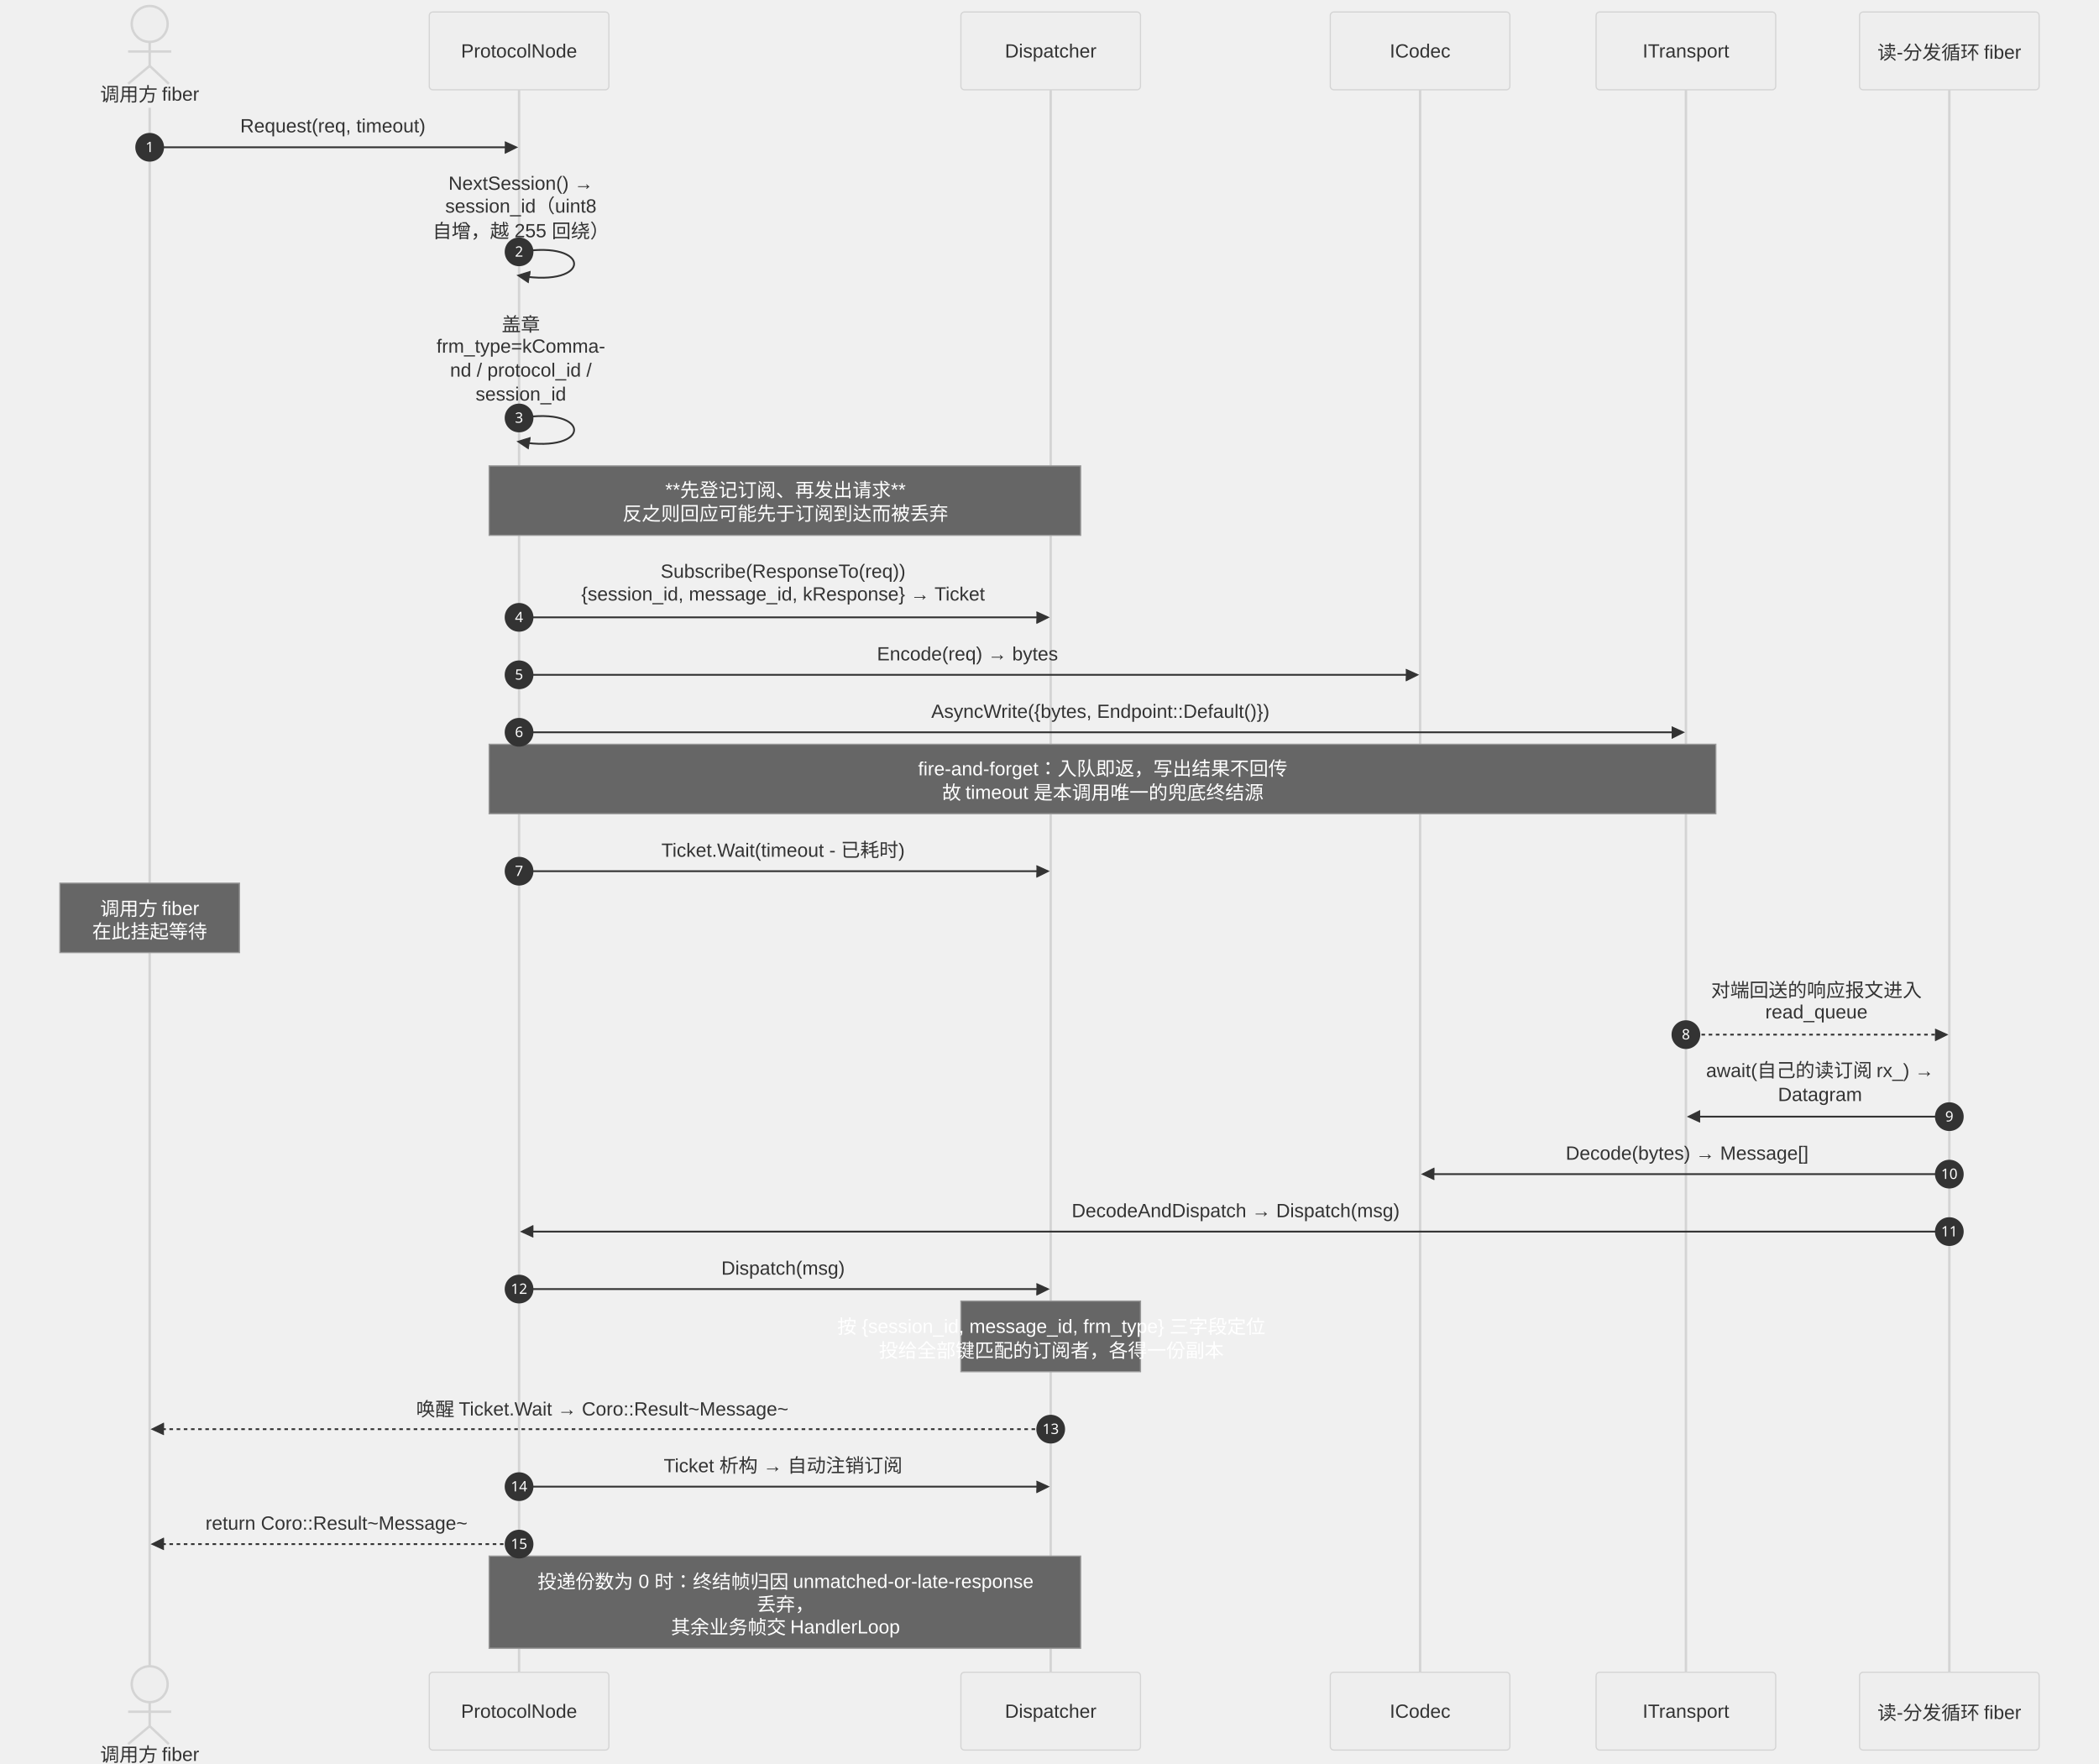
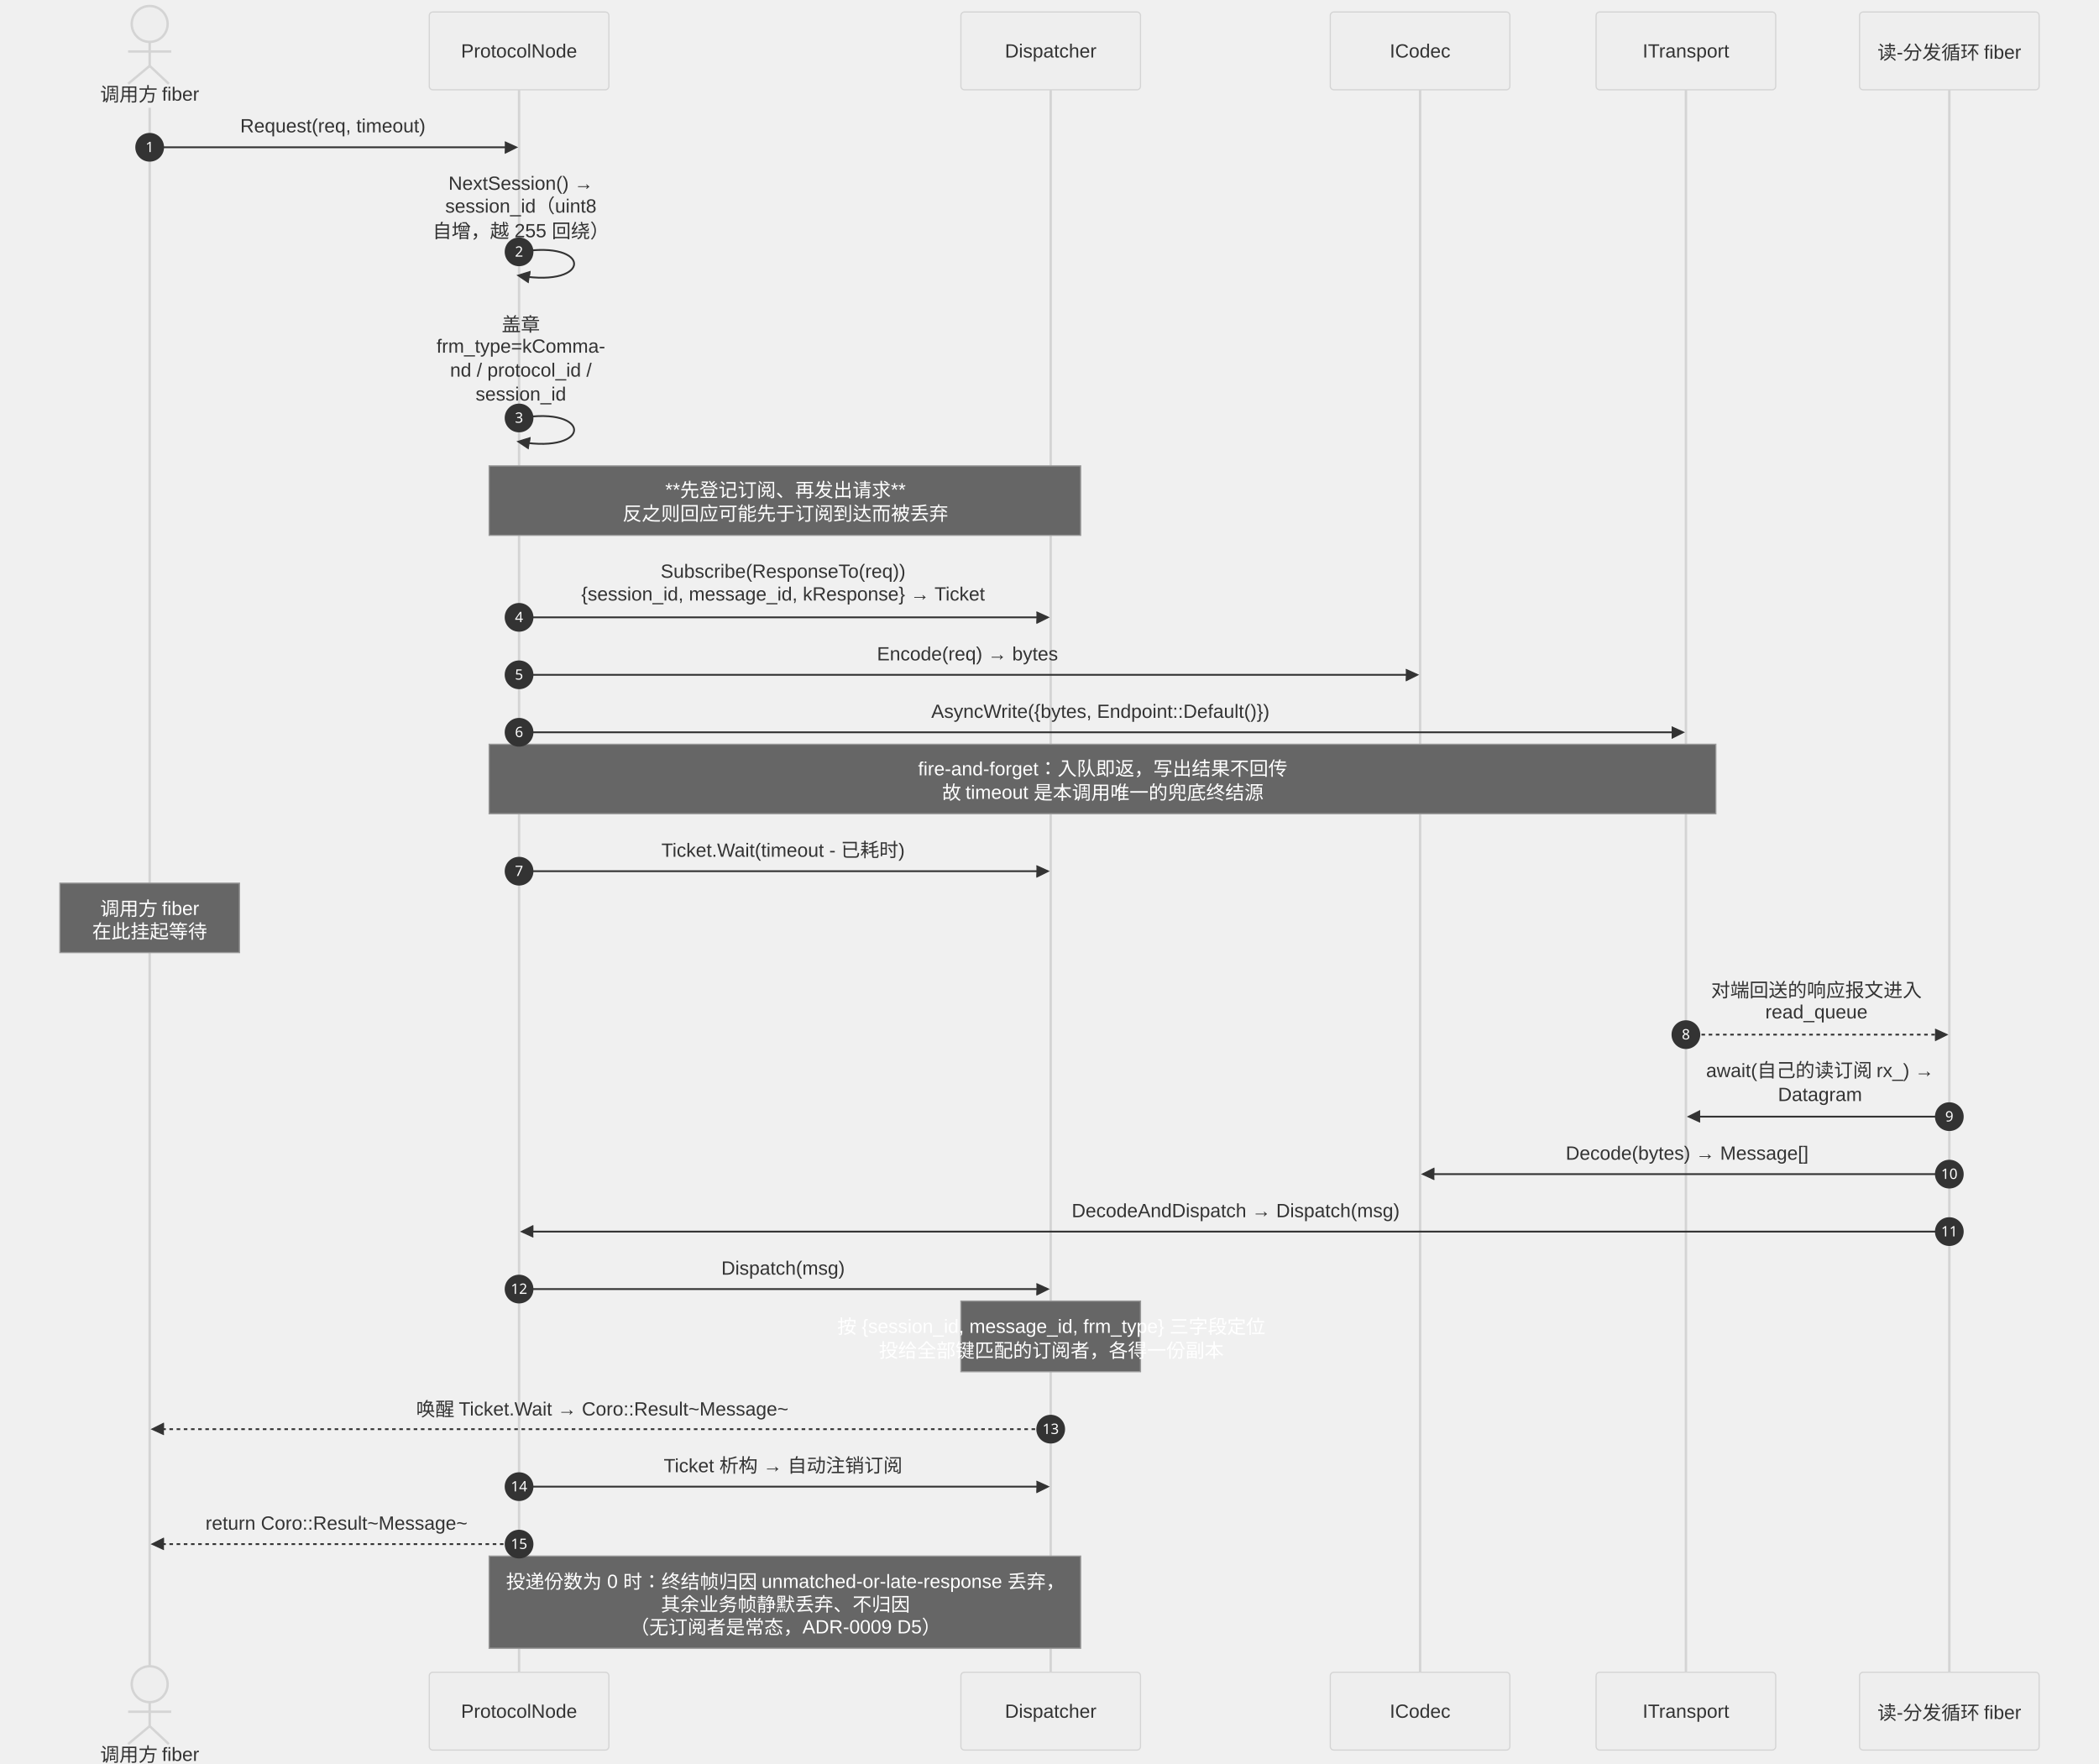
<svg xmlns="http://www.w3.org/2000/svg" id="my-svg" width="100%" style="max-width: 1753px; background-color: white;" viewBox="-50 -10 1753 1472.583" role="graphics-document document" aria-roledescription="sequence">
  <g>
    <rect x="1503" y="1386.583" fill="#eaeaea" stroke="#666" width="150" height="65" name="R" rx="3" ry="3" class="actor actor-bottom" />
    <text x="1578" y="1419.083" dominant-baseline="central" alignment-baseline="central" class="actor actor-box" style="text-anchor: middle; font-size: 16px; font-weight: 400;">
      <tspan x="1578" dy="0">读-分发循环 fiber</tspan>
    </text>
  </g>
  <g>
    <rect x="1283" y="1386.583" fill="#eaeaea" stroke="#666" width="150" height="65" name="T" rx="3" ry="3" class="actor actor-bottom" />
    <text x="1358" y="1419.083" dominant-baseline="central" alignment-baseline="central" class="actor actor-box" style="text-anchor: middle; font-size: 16px; font-weight: 400;">
      <tspan x="1358" dy="0">ITransport</tspan>
    </text>
  </g>
  <g>
    <rect x="1061" y="1386.583" fill="#eaeaea" stroke="#666" width="150" height="65" name="K" rx="3" ry="3" class="actor actor-bottom" />
    <text x="1136" y="1419.083" dominant-baseline="central" alignment-baseline="central" class="actor actor-box" style="text-anchor: middle; font-size: 16px; font-weight: 400;">
      <tspan x="1136" dy="0">ICodec</tspan>
    </text>
  </g>
  <g>
    <rect x="752.5" y="1386.583" fill="#eaeaea" stroke="#666" width="150" height="65" name="D" rx="3" ry="3" class="actor actor-bottom" />
    <text x="827.5" y="1419.083" dominant-baseline="central" alignment-baseline="central" class="actor actor-box" style="text-anchor: middle; font-size: 16px; font-weight: 400;">
      <tspan x="827.5" dy="0">Dispatcher</tspan>
    </text>
  </g>
  <g>
    <rect x="308.5" y="1386.583" fill="#eaeaea" stroke="#666" width="150" height="65" name="N" rx="3" ry="3" class="actor actor-bottom" />
    <text x="383.5" y="1419.083" dominant-baseline="central" alignment-baseline="central" class="actor actor-box" style="text-anchor: middle; font-size: 16px; font-weight: 400;">
      <tspan x="383.5" dy="0">ProtocolNode</tspan>
    </text>
  </g>
  <g />
  <g>
    <line id="actor5" x1="1578" y1="65" x2="1578" y2="1386.583" class="actor-line 200" stroke-width="0.5px" stroke="#999" name="R" data-et="life-line" data-id="R" />
    <g id="root-5" data-et="participant" data-type="participant" data-id="R">
      <rect x="1503" y="0" fill="#eaeaea" stroke="#666" width="150" height="65" name="R" rx="3" ry="3" class="actor actor-top" />
      <text x="1578" y="32.5" dominant-baseline="central" alignment-baseline="central" class="actor actor-box" style="text-anchor: middle; font-size: 16px; font-weight: 400;">
        <tspan x="1578" dy="0">读-分发循环 fiber</tspan>
      </text>
    </g>
  </g>
  <g>
    <line id="actor4" x1="1358" y1="65" x2="1358" y2="1386.583" class="actor-line 200" stroke-width="0.5px" stroke="#999" name="T" data-et="life-line" data-id="T" />
    <g id="root-4" data-et="participant" data-type="participant" data-id="T">
      <rect x="1283" y="0" fill="#eaeaea" stroke="#666" width="150" height="65" name="T" rx="3" ry="3" class="actor actor-top" />
      <text x="1358" y="32.5" dominant-baseline="central" alignment-baseline="central" class="actor actor-box" style="text-anchor: middle; font-size: 16px; font-weight: 400;">
        <tspan x="1358" dy="0">ITransport</tspan>
      </text>
    </g>
  </g>
  <g>
    <line id="actor3" x1="1136" y1="65" x2="1136" y2="1386.583" class="actor-line 200" stroke-width="0.5px" stroke="#999" name="K" data-et="life-line" data-id="K" />
    <g id="root-3" data-et="participant" data-type="participant" data-id="K">
      <rect x="1061" y="0" fill="#eaeaea" stroke="#666" width="150" height="65" name="K" rx="3" ry="3" class="actor actor-top" />
      <text x="1136" y="32.5" dominant-baseline="central" alignment-baseline="central" class="actor actor-box" style="text-anchor: middle; font-size: 16px; font-weight: 400;">
        <tspan x="1136" dy="0">ICodec</tspan>
      </text>
    </g>
  </g>
  <g>
    <line id="actor2" x1="827.5" y1="65" x2="827.5" y2="1386.583" class="actor-line 200" stroke-width="0.5px" stroke="#999" name="D" data-et="life-line" data-id="D" />
    <g id="root-2" data-et="participant" data-type="participant" data-id="D">
      <rect x="752.5" y="0" fill="#eaeaea" stroke="#666" width="150" height="65" name="D" rx="3" ry="3" class="actor actor-top" />
      <text x="827.5" y="32.5" dominant-baseline="central" alignment-baseline="central" class="actor actor-box" style="text-anchor: middle; font-size: 16px; font-weight: 400;">
        <tspan x="827.5" dy="0">Dispatcher</tspan>
      </text>
    </g>
  </g>
  <g>
    <line id="actor1" x1="383.5" y1="65" x2="383.5" y2="1386.583" class="actor-line 200" stroke-width="0.5px" stroke="#999" name="N" data-et="life-line" data-id="N" />
    <g id="root-1" data-et="participant" data-type="participant" data-id="N">
      <rect x="308.5" y="0" fill="#eaeaea" stroke="#666" width="150" height="65" name="N" rx="3" ry="3" class="actor actor-top" />
      <text x="383.5" y="32.5" dominant-baseline="central" alignment-baseline="central" class="actor actor-box" style="text-anchor: middle; font-size: 16px; font-weight: 400;">
        <tspan x="383.5" dy="0">ProtocolNode</tspan>
      </text>
    </g>
  </g>
  <g>
    <line id="actor0" x1="75" y1="80" x2="75" y2="1386.583" class="actor-line 200" stroke-width="0.5px" stroke="#999" name="C" data-et="life-line" data-id="C" />
  </g>
  <style>#my-svg{font-family:"trebuchet ms",verdana,arial,sans-serif;font-size:14px;fill:#000000;}@keyframes edge-animation-frame{from{stroke-dashoffset:0;}}@keyframes dash{to{stroke-dashoffset:0;}}#my-svg .edge-animation-slow{stroke-dasharray:9,5!important;stroke-dashoffset:900;animation:dash 50s linear infinite;stroke-linecap:round;}#my-svg .edge-animation-fast{stroke-dasharray:9,5!important;stroke-dashoffset:900;animation:dash 20s linear infinite;stroke-linecap:round;}#my-svg .error-icon{fill:#552222;}#my-svg .error-text{fill:#552222;stroke:#552222;}#my-svg .edge-thickness-normal{stroke-width:1px;}#my-svg .edge-thickness-thick{stroke-width:3.5px;}#my-svg .edge-pattern-solid{stroke-dasharray:0;}#my-svg .edge-thickness-invisible{stroke-width:0;fill:none;}#my-svg .edge-pattern-dashed{stroke-dasharray:3;}#my-svg .edge-pattern-dotted{stroke-dasharray:2;}#my-svg .marker{fill:#666;stroke:#666;}#my-svg .marker.cross{stroke:#666;}#my-svg svg{font-family:"trebuchet ms",verdana,arial,sans-serif;font-size:14px;}#my-svg p{margin:0;}#my-svg .actor{stroke:hsl(0, 0%, 83%);fill:#eee;stroke-width:1;}#my-svg rect.actor.outer-path[data-look="neo"]{filter:drop-shadow( 1px 2px 2px rgba(185,185,185,1));}#my-svg rect.note[data-look="neo"]{stroke:#999;fill:#666;filter:drop-shadow( 1px 2px 2px rgba(185,185,185,1));}#my-svg text.actor&gt;tspan{fill:#333;stroke:none;}#my-svg .actor-line{stroke:hsl(0, 0%, 83%);}#my-svg .innerArc{stroke-width:1.5;stroke-dasharray:none;}#my-svg .messageLine0{stroke-width:1.5;stroke-dasharray:none;stroke:#333;}#my-svg .messageLine1{stroke-width:1.5;stroke-dasharray:2,2;stroke:#333;}#my-svg [id$="-arrowhead"] path{fill:#333;stroke:#333;}#my-svg .sequenceNumber{fill:white;}#my-svg [id$="-sequencenumber"]{fill:#333;}#my-svg [id$="-crosshead"] path{fill:#333;stroke:#333;}#my-svg .messageText{fill:#333;stroke:none;}#my-svg .labelBox{stroke:hsl(0, 0%, 83%);fill:#eee;filter:none;}#my-svg .labelText,#my-svg .labelText&gt;tspan{fill:#333;stroke:none;}#my-svg .loopText,#my-svg .loopText&gt;tspan{fill:#333;stroke:none;}#my-svg .sectionTitle,#my-svg .sectionTitle&gt;tspan{fill:#333;stroke:none;}#my-svg .loopLine{stroke-width:2px;stroke-dasharray:2,2;stroke:hsl(0, 0%, 83%);fill:hsl(0, 0%, 83%);}#my-svg .note{stroke:#999;fill:#666;}#my-svg .noteText,#my-svg .noteText&gt;tspan{fill:#fff;stroke:none;font-weight:normal;}#my-svg .activation0{fill:#f4f4f4;stroke:#666;}#my-svg .activation1{fill:#f4f4f4;stroke:#666;}#my-svg .activation2{fill:#f4f4f4;stroke:#666;}#my-svg .actorPopupMenu{position:absolute;}#my-svg .actorPopupMenuPanel{position:absolute;fill:#eee;box-shadow:0px 8px 16px 0px rgba(0,0,0,0.2);filter:drop-shadow(3px 5px 2px rgb(0 0 0 / 0.4));}#my-svg .actor-man circle,#my-svg line{fill:#eee;stroke-width:2px;}#my-svg g rect.rect{filter:drop-shadow( 1px 2px 2px rgba(185,185,185,1));stroke:#999;}#my-svg .node .neo-node{stroke:#999;}#my-svg [data-look="neo"].node rect,#my-svg [data-look="neo"].cluster rect,#my-svg [data-look="neo"].node polygon{stroke:url(#my-svg-gradient);filter:drop-shadow( 1px 2px 2px rgba(185,185,185,1));}#my-svg [data-look="neo"].swimlane.cluster rect{filter:none;}#my-svg [data-look="neo"].node path{stroke:url(#my-svg-gradient);stroke-width:1px;}#my-svg [data-look="neo"].node .outer-path{filter:drop-shadow( 1px 2px 2px rgba(185,185,185,1));}#my-svg [data-look="neo"].node .neo-line path{stroke:#999;filter:none;}#my-svg [data-look="neo"].node circle{stroke:url(#my-svg-gradient);filter:drop-shadow( 1px 2px 2px rgba(185,185,185,1));}#my-svg [data-look="neo"].node circle .state-start{fill:#000000;}#my-svg [data-look="neo"].icon-shape .icon{fill:url(#my-svg-gradient);filter:drop-shadow( 1px 2px 2px rgba(185,185,185,1));}#my-svg [data-look="neo"].icon-shape .icon-neo path{stroke:url(#my-svg-gradient);filter:drop-shadow( 1px 2px 2px rgba(185,185,185,1));}#my-svg :root{--mermaid-font-family:"trebuchet ms",verdana,arial,sans-serif;}</style>
  <g />
  <defs>
    <symbol id="my-svg-computer" width="24" height="24">
      <path transform="scale(.5)" d="M2 2v13h20v-13h-20zm18 11h-16v-9h16v9zm-10.228 6l.466-1h3.524l.467 1h-4.457zm14.228 3h-24l2-6h2.104l-1.33 4h18.45l-1.297-4h2.073l2 6zm-5-10h-14v-7h14v7z" />
    </symbol>
  </defs>
  <defs>
    <symbol id="my-svg-database" fill-rule="evenodd" clip-rule="evenodd">
      <path transform="scale(.5)" d="M12.258.001l.256.004.255.005.253.008.251.01.249.012.247.015.246.016.242.019.241.02.239.023.236.024.233.027.231.028.229.031.225.032.223.034.22.036.217.038.214.04.211.041.208.043.205.045.201.046.198.048.194.05.191.051.187.053.183.054.18.056.175.057.172.059.168.06.163.061.16.063.155.064.15.066.074.033.073.033.071.034.07.034.069.035.068.035.067.035.066.035.064.036.064.036.062.036.06.036.06.037.058.037.058.037.055.038.055.038.053.038.052.038.051.039.05.039.048.039.047.039.045.04.044.04.043.04.041.04.04.041.039.041.037.041.036.041.034.041.033.042.032.042.03.042.029.042.027.042.026.043.024.043.023.043.021.043.02.043.018.044.017.043.015.044.013.044.012.044.011.045.009.044.007.045.006.045.004.045.002.045.001.045v17l-.001.045-.002.045-.004.045-.006.045-.007.045-.009.044-.011.045-.012.044-.013.044-.015.044-.017.043-.018.044-.02.043-.021.043-.023.043-.024.043-.026.043-.027.042-.029.042-.03.042-.032.042-.033.042-.034.041-.036.041-.037.041-.039.041-.04.041-.041.04-.043.04-.044.04-.045.04-.047.039-.048.039-.05.039-.051.039-.052.038-.053.038-.055.038-.055.038-.058.037-.058.037-.06.037-.06.036-.062.036-.064.036-.064.036-.066.035-.067.035-.068.035-.069.035-.07.034-.071.034-.073.033-.074.033-.15.066-.155.064-.16.063-.163.061-.168.06-.172.059-.175.057-.18.056-.183.054-.187.053-.191.051-.194.05-.198.048-.201.046-.205.045-.208.043-.211.041-.214.04-.217.038-.22.036-.223.034-.225.032-.229.031-.231.028-.233.027-.236.024-.239.023-.241.02-.242.019-.246.016-.247.015-.249.012-.251.01-.253.008-.255.005-.256.004-.258.001-.258-.001-.256-.004-.255-.005-.253-.008-.251-.01-.249-.012-.247-.015-.245-.016-.243-.019-.241-.02-.238-.023-.236-.024-.234-.027-.231-.028-.228-.031-.226-.032-.223-.034-.22-.036-.217-.038-.214-.04-.211-.041-.208-.043-.204-.045-.201-.046-.198-.048-.195-.05-.19-.051-.187-.053-.184-.054-.179-.056-.176-.057-.172-.059-.167-.06-.164-.061-.159-.063-.155-.064-.151-.066-.074-.033-.072-.033-.072-.034-.07-.034-.069-.035-.068-.035-.067-.035-.066-.035-.064-.036-.063-.036-.062-.036-.061-.036-.06-.037-.058-.037-.057-.037-.056-.038-.055-.038-.053-.038-.052-.038-.051-.039-.049-.039-.049-.039-.046-.039-.046-.04-.044-.04-.043-.04-.041-.04-.04-.041-.039-.041-.037-.041-.036-.041-.034-.041-.033-.042-.032-.042-.03-.042-.029-.042-.027-.042-.026-.043-.024-.043-.023-.043-.021-.043-.02-.043-.018-.044-.017-.043-.015-.044-.013-.044-.012-.044-.011-.045-.009-.044-.007-.045-.006-.045-.004-.045-.002-.045-.001-.045v-17l.001-.045.002-.045.004-.045.006-.045.007-.045.009-.044.011-.045.012-.044.013-.044.015-.044.017-.043.018-.044.02-.043.021-.043.023-.043.024-.043.026-.043.027-.042.029-.042.03-.042.032-.042.033-.042.034-.041.036-.041.037-.041.039-.041.04-.041.041-.04.043-.04.044-.04.046-.04.046-.039.049-.039.049-.039.051-.039.052-.038.053-.038.055-.038.056-.038.057-.037.058-.037.06-.037.061-.036.062-.036.063-.036.064-.036.066-.035.067-.035.068-.035.069-.035.07-.034.072-.034.072-.033.074-.033.151-.066.155-.064.159-.063.164-.061.167-.06.172-.059.176-.057.179-.056.184-.054.187-.053.19-.051.195-.05.198-.048.201-.046.204-.045.208-.043.211-.041.214-.04.217-.038.22-.036.223-.034.226-.032.228-.031.231-.028.234-.027.236-.024.238-.023.241-.02.243-.019.245-.016.247-.015.249-.012.251-.01.253-.008.255-.005.256-.004.258-.001.258.001zm-9.258 20.499v.01l.001.021.003.021.004.022.005.021.006.022.007.022.009.023.01.022.011.023.012.023.013.023.015.023.016.024.017.023.018.024.019.024.021.024.022.025.023.024.024.025.052.049.056.05.061.051.066.051.07.051.075.051.079.052.084.052.088.052.092.052.097.052.102.051.105.052.11.052.114.051.119.051.123.051.127.05.131.05.135.05.139.048.144.049.147.047.152.047.155.047.16.045.163.045.167.043.171.043.176.041.178.041.183.039.187.039.19.037.194.035.197.035.202.033.204.031.209.03.212.029.216.027.219.025.222.024.226.021.23.02.233.018.236.016.24.015.243.012.246.01.249.008.253.005.256.004.259.001.26-.001.257-.004.254-.005.25-.008.247-.011.244-.012.241-.014.237-.016.233-.018.231-.021.226-.021.224-.024.22-.026.216-.027.212-.028.21-.031.205-.031.202-.034.198-.034.194-.036.191-.037.187-.039.183-.04.179-.04.175-.042.172-.043.168-.044.163-.045.16-.046.155-.046.152-.047.148-.048.143-.049.139-.049.136-.05.131-.05.126-.05.123-.051.118-.052.114-.051.11-.052.106-.052.101-.052.096-.052.092-.052.088-.053.083-.051.079-.052.074-.052.07-.051.065-.051.06-.051.056-.05.051-.05.023-.024.023-.025.021-.024.02-.024.019-.024.018-.024.017-.024.015-.023.014-.024.013-.023.012-.023.01-.023.01-.022.008-.022.006-.022.006-.022.004-.022.004-.021.001-.021.001-.021v-4.127l-.077.055-.08.053-.083.054-.085.053-.087.052-.09.052-.093.051-.095.05-.097.05-.1.049-.102.049-.105.048-.106.047-.109.047-.111.046-.114.045-.115.045-.118.044-.12.043-.122.042-.124.042-.126.041-.128.04-.13.04-.132.038-.134.038-.135.037-.138.037-.139.035-.142.035-.143.034-.144.033-.147.032-.148.031-.15.03-.151.03-.153.029-.154.027-.156.027-.158.026-.159.025-.161.024-.162.023-.163.022-.165.021-.166.02-.167.019-.169.018-.169.017-.171.016-.173.015-.173.014-.175.013-.175.012-.177.011-.178.01-.179.008-.179.008-.181.006-.182.005-.182.004-.184.003-.184.002h-.37l-.184-.002-.184-.003-.182-.004-.182-.005-.181-.006-.179-.008-.179-.008-.178-.01-.176-.011-.176-.012-.175-.013-.173-.014-.172-.015-.171-.016-.17-.017-.169-.018-.167-.019-.166-.02-.165-.021-.163-.022-.162-.023-.161-.024-.159-.025-.157-.026-.156-.027-.155-.027-.153-.029-.151-.03-.15-.03-.148-.031-.146-.032-.145-.033-.143-.034-.141-.035-.14-.035-.137-.037-.136-.037-.134-.038-.132-.038-.13-.04-.128-.04-.126-.041-.124-.042-.122-.042-.12-.044-.117-.043-.116-.045-.113-.045-.112-.046-.109-.047-.106-.047-.105-.048-.102-.049-.1-.049-.097-.05-.095-.05-.093-.052-.09-.051-.087-.052-.085-.053-.083-.054-.08-.054-.077-.054v4.127zm0-5.654v.011l.001.021.003.021.004.021.005.022.006.022.007.022.009.022.01.022.011.023.012.023.013.023.015.024.016.023.017.024.018.024.019.024.021.024.022.024.023.025.024.024.052.05.056.05.061.05.066.051.07.051.075.052.079.051.084.052.088.052.092.052.097.052.102.052.105.052.11.051.114.051.119.052.123.05.127.051.131.05.135.049.139.049.144.048.147.048.152.047.155.046.16.045.163.045.167.044.171.042.176.042.178.04.183.04.187.038.19.037.194.036.197.034.202.033.204.032.209.03.212.028.216.027.219.025.222.024.226.022.23.02.233.018.236.016.24.014.243.012.246.01.249.008.253.006.256.003.259.001.26-.001.257-.003.254-.006.25-.008.247-.01.244-.012.241-.015.237-.016.233-.018.231-.02.226-.022.224-.024.22-.025.216-.027.212-.029.21-.03.205-.032.202-.033.198-.035.194-.036.191-.037.187-.039.183-.039.179-.041.175-.042.172-.043.168-.044.163-.045.16-.045.155-.047.152-.047.148-.048.143-.048.139-.05.136-.049.131-.05.126-.051.123-.051.118-.051.114-.052.11-.052.106-.052.101-.052.096-.052.092-.052.088-.052.083-.052.079-.052.074-.051.07-.052.065-.051.06-.05.056-.051.051-.049.023-.025.023-.024.021-.025.02-.024.019-.024.018-.024.017-.024.015-.023.014-.023.013-.024.012-.022.01-.023.01-.023.008-.022.006-.022.006-.022.004-.021.004-.022.001-.021.001-.021v-4.139l-.077.054-.08.054-.083.054-.085.052-.087.053-.09.051-.093.051-.095.051-.097.05-.1.049-.102.049-.105.048-.106.047-.109.047-.111.046-.114.045-.115.044-.118.044-.12.044-.122.042-.124.042-.126.041-.128.04-.13.039-.132.039-.134.038-.135.037-.138.036-.139.036-.142.035-.143.033-.144.033-.147.033-.148.031-.15.03-.151.03-.153.028-.154.028-.156.027-.158.026-.159.025-.161.024-.162.023-.163.022-.165.021-.166.02-.167.019-.169.018-.169.017-.171.016-.173.015-.173.014-.175.013-.175.012-.177.011-.178.009-.179.009-.179.007-.181.007-.182.005-.182.004-.184.003-.184.002h-.37l-.184-.002-.184-.003-.182-.004-.182-.005-.181-.007-.179-.007-.179-.009-.178-.009-.176-.011-.176-.012-.175-.013-.173-.014-.172-.015-.171-.016-.17-.017-.169-.018-.167-.019-.166-.02-.165-.021-.163-.022-.162-.023-.161-.024-.159-.025-.157-.026-.156-.027-.155-.028-.153-.028-.151-.03-.15-.03-.148-.031-.146-.033-.145-.033-.143-.033-.141-.035-.14-.036-.137-.036-.136-.037-.134-.038-.132-.039-.13-.039-.128-.04-.126-.041-.124-.042-.122-.043-.12-.043-.117-.044-.116-.044-.113-.046-.112-.046-.109-.046-.106-.047-.105-.048-.102-.049-.1-.049-.097-.05-.095-.051-.093-.051-.09-.051-.087-.053-.085-.052-.083-.054-.08-.054-.077-.054v4.139zm0-5.666v.011l.001.02.003.022.004.021.005.022.006.021.007.022.009.023.01.022.011.023.012.023.013.023.015.023.016.024.017.024.018.023.019.024.021.025.022.024.023.024.024.025.052.05.056.05.061.05.066.051.07.051.075.052.079.051.084.052.088.052.092.052.097.052.102.052.105.051.11.052.114.051.119.051.123.051.127.05.131.05.135.05.139.049.144.048.147.048.152.047.155.046.16.045.163.045.167.043.171.043.176.042.178.04.183.04.187.038.19.037.194.036.197.034.202.033.204.032.209.03.212.028.216.027.219.025.222.024.226.021.23.02.233.018.236.017.24.014.243.012.246.01.249.008.253.006.256.003.259.001.26-.001.257-.003.254-.006.25-.008.247-.01.244-.013.241-.014.237-.016.233-.018.231-.02.226-.022.224-.024.22-.025.216-.027.212-.029.21-.03.205-.032.202-.033.198-.035.194-.036.191-.037.187-.039.183-.039.179-.041.175-.042.172-.043.168-.044.163-.045.16-.045.155-.047.152-.047.148-.048.143-.049.139-.049.136-.049.131-.051.126-.05.123-.051.118-.052.114-.051.11-.052.106-.052.101-.052.096-.052.092-.052.088-.052.083-.052.079-.052.074-.052.07-.051.065-.051.06-.051.056-.05.051-.049.023-.025.023-.025.021-.024.02-.024.019-.024.018-.024.017-.024.015-.023.014-.024.013-.023.012-.023.01-.022.01-.023.008-.022.006-.022.006-.022.004-.022.004-.021.001-.021.001-.021v-4.153l-.077.054-.08.054-.083.053-.085.053-.087.053-.09.051-.093.051-.095.051-.097.05-.1.049-.102.048-.105.048-.106.048-.109.046-.111.046-.114.046-.115.044-.118.044-.12.043-.122.043-.124.042-.126.041-.128.04-.13.039-.132.039-.134.038-.135.037-.138.036-.139.036-.142.034-.143.034-.144.033-.147.032-.148.032-.15.03-.151.03-.153.028-.154.028-.156.027-.158.026-.159.024-.161.024-.162.023-.163.023-.165.021-.166.02-.167.019-.169.018-.169.017-.171.016-.173.015-.173.014-.175.013-.175.012-.177.01-.178.01-.179.009-.179.007-.181.006-.182.006-.182.004-.184.003-.184.001-.185.001-.185-.001-.184-.001-.184-.003-.182-.004-.182-.006-.181-.006-.179-.007-.179-.009-.178-.01-.176-.01-.176-.012-.175-.013-.173-.014-.172-.015-.171-.016-.17-.017-.169-.018-.167-.019-.166-.02-.165-.021-.163-.023-.162-.023-.161-.024-.159-.024-.157-.026-.156-.027-.155-.028-.153-.028-.151-.03-.15-.03-.148-.032-.146-.032-.145-.033-.143-.034-.141-.034-.14-.036-.137-.036-.136-.037-.134-.038-.132-.039-.13-.039-.128-.041-.126-.041-.124-.041-.122-.043-.12-.043-.117-.044-.116-.044-.113-.046-.112-.046-.109-.046-.106-.048-.105-.048-.102-.048-.1-.05-.097-.049-.095-.051-.093-.051-.09-.052-.087-.052-.085-.053-.083-.053-.08-.054-.077-.054v4.153zm8.74-8.179l-.257.004-.254.005-.25.008-.247.011-.244.012-.241.014-.237.016-.233.018-.231.021-.226.022-.224.023-.22.026-.216.027-.212.028-.21.031-.205.032-.202.033-.198.034-.194.036-.191.038-.187.038-.183.04-.179.041-.175.042-.172.043-.168.043-.163.045-.16.046-.155.046-.152.048-.148.048-.143.048-.139.049-.136.05-.131.05-.126.051-.123.051-.118.051-.114.052-.11.052-.106.052-.101.052-.096.052-.092.052-.088.052-.083.052-.079.052-.074.051-.07.052-.065.051-.06.05-.056.05-.051.05-.023.025-.023.024-.021.024-.02.025-.019.024-.018.024-.017.023-.015.024-.014.023-.013.023-.012.023-.01.023-.01.022-.008.022-.006.023-.006.021-.004.022-.004.021-.001.021-.001.021.001.021.001.021.004.021.004.022.006.021.006.023.008.022.01.022.01.023.012.023.013.023.014.023.015.024.017.023.018.024.019.024.02.025.021.024.023.024.023.025.051.05.056.05.06.05.065.051.07.052.074.051.079.052.083.052.088.052.092.052.096.052.101.052.106.052.11.052.114.052.118.051.123.051.126.051.131.05.136.05.139.049.143.048.148.048.152.048.155.046.16.046.163.045.168.043.172.043.175.042.179.041.183.04.187.038.191.038.194.036.198.034.202.033.205.032.21.031.212.028.216.027.22.026.224.023.226.022.231.021.233.018.237.016.241.014.244.012.247.011.25.008.254.005.257.004.26.001.26-.001.257-.004.254-.005.25-.008.247-.011.244-.012.241-.014.237-.016.233-.018.231-.021.226-.022.224-.023.22-.026.216-.027.212-.028.21-.031.205-.032.202-.033.198-.034.194-.036.191-.038.187-.038.183-.04.179-.041.175-.042.172-.043.168-.043.163-.045.16-.046.155-.046.152-.048.148-.048.143-.048.139-.049.136-.05.131-.05.126-.051.123-.051.118-.051.114-.052.11-.052.106-.052.101-.052.096-.052.092-.052.088-.052.083-.052.079-.052.074-.051.07-.052.065-.051.06-.05.056-.05.051-.05.023-.025.023-.024.021-.024.02-.025.019-.024.018-.024.017-.023.015-.024.014-.023.013-.023.012-.023.01-.023.01-.022.008-.022.006-.023.006-.021.004-.022.004-.021.001-.021.001-.021-.001-.021-.001-.021-.004-.021-.004-.022-.006-.021-.006-.023-.008-.022-.01-.022-.01-.023-.012-.023-.013-.023-.014-.023-.015-.024-.017-.023-.018-.024-.019-.024-.02-.025-.021-.024-.023-.024-.023-.025-.051-.05-.056-.05-.06-.05-.065-.051-.07-.052-.074-.051-.079-.052-.083-.052-.088-.052-.092-.052-.096-.052-.101-.052-.106-.052-.11-.052-.114-.052-.118-.051-.123-.051-.126-.051-.131-.05-.136-.05-.139-.049-.143-.048-.148-.048-.152-.048-.155-.046-.16-.046-.163-.045-.168-.043-.172-.043-.175-.042-.179-.041-.183-.04-.187-.038-.191-.038-.194-.036-.198-.034-.202-.033-.205-.032-.21-.031-.212-.028-.216-.027-.22-.026-.224-.023-.226-.022-.231-.021-.233-.018-.237-.016-.241-.014-.244-.012-.247-.011-.25-.008-.254-.005-.257-.004-.26-.001-.26.001z" />
    </symbol>
  </defs>
  <defs>
    <symbol id="my-svg-clock" width="24" height="24">
      <path transform="scale(.5)" d="M12 2c5.514 0 10 4.486 10 10s-4.486 10-10 10-10-4.486-10-10 4.486-10 10-10zm0-2c-6.627 0-12 5.373-12 12s5.373 12 12 12 12-5.373 12-12-5.373-12-12-12zm5.848 12.459c.202.038.202.333.001.372-1.907.361-6.045 1.111-6.547 1.111-.719 0-1.301-.582-1.301-1.301 0-.512.77-5.447 1.125-7.445.034-.192.312-.181.343.014l.985 6.238 5.394 1.011z" />
    </symbol>
  </defs>
  <defs>
    <marker id="my-svg-arrowhead" refX="7.9" refY="5" markerUnits="userSpaceOnUse" markerWidth="12" markerHeight="12" orient="auto-start-reverse">
      <path d="M -1 0 L 10 5 L 0 10 z" />
    </marker>
  </defs>
  <defs>
    <marker id="my-svg-crosshead" markerWidth="15" markerHeight="8" orient="auto" refX="4" refY="4.5">
      <path fill="none" stroke="#000000" stroke-width="1pt" d="M 1,2 L 6,7 M 6,2 L 1,7" style="stroke-dasharray: 0, 0;" />
    </marker>
  </defs>
  <defs>
    <marker id="my-svg-filled-head" refX="15.5" refY="7" markerWidth="20" markerHeight="28" orient="auto">
      <path d="M 18,7 L9,13 L14,7 L9,1 Z" />
    </marker>
  </defs>
  <defs>
    <marker id="my-svg-sequencenumber" refX="15" refY="15" markerWidth="60" markerHeight="40" orient="auto">
      <circle cx="15" cy="15" r="6" />
    </marker>
  </defs>
  <defs>
    <marker id="my-svg-solidTopArrowHead" refX="7.9" refY="7.25" markerUnits="userSpaceOnUse" markerWidth="12" markerHeight="12" orient="auto-start-reverse">
      <path d="M 0 0 L 10 8 L 0 8 z" />
    </marker>
  </defs>
  <defs>
    <marker id="my-svg-solidBottomArrowHead" refX="7.9" refY="0.75" markerUnits="userSpaceOnUse" markerWidth="12" markerHeight="12" orient="auto-start-reverse">
      <path d="M 0 0 L 10 0 L 0 8 z" />
    </marker>
  </defs>
  <defs>
    <marker id="my-svg-stickTopArrowHead" refX="7.5" refY="7" markerUnits="userSpaceOnUse" markerWidth="12" markerHeight="12" orient="auto-start-reverse">
      <path d="M 0 0 L 7 7" stroke="black" stroke-width="1.5" fill="none" />
    </marker>
  </defs>
  <defs>
    <marker id="my-svg-stickBottomArrowHead" refX="7.5" refY="0" markerUnits="userSpaceOnUse" markerWidth="12" markerHeight="12" orient="auto-start-reverse">
      <path d="M 0 7 L 7 0" stroke="black" stroke-width="1.5" fill="none" />
    </marker>
  </defs>
  <g data-et="note" data-id="i4">
    <rect x="358.5" y="379.083" fill="#EDF2AE" stroke="#666" width="494" height="58" class="note" />
    <text x="606" y="384" text-anchor="middle" dominant-baseline="middle" alignment-baseline="middle" class="noteText" dy="1em" style="font-size: 16px; font-weight: 400;">
      <tspan x="606">**先登记订阅、再发出请求**</tspan>
    </text>
    <text x="606" y="403" text-anchor="middle" dominant-baseline="middle" alignment-baseline="middle" class="noteText" dy="1em" style="font-size: 16px; font-weight: 400;">
      <tspan x="606">反之则回应可能先于订阅到达而被丢弃</tspan>
    </text>
  </g>
  <g data-et="note" data-id="i8">
    <rect x="358.5" y="611.583" fill="#EDF2AE" stroke="#666" width="1024.5" height="58" class="note" />
    <text x="871" y="617" text-anchor="middle" dominant-baseline="middle" alignment-baseline="middle" class="noteText" dy="1em" style="font-size: 16px; font-weight: 400;">
      <tspan x="871">fire-and-forget：入队即返，写出结果不回传</tspan>
    </text>
    <text x="871" y="636" text-anchor="middle" dominant-baseline="middle" alignment-baseline="middle" class="noteText" dy="1em" style="font-size: 16px; font-weight: 400;">
      <tspan x="871">故 timeout 是本调用唯一的兜底终结源</tspan>
    </text>
  </g>
  <g data-et="note" data-id="i10">
    <rect x="0" y="727.583" fill="#EDF2AE" stroke="#666" width="150" height="58" class="note" />
    <text x="75" y="733" text-anchor="middle" dominant-baseline="middle" alignment-baseline="middle" class="noteText" dy="1em" style="font-size: 16px; font-weight: 400;">
      <tspan x="75">调用方 fiber</tspan>
    </text>
    <text x="75" y="752" text-anchor="middle" dominant-baseline="middle" alignment-baseline="middle" class="noteText" dy="1em" style="font-size: 16px; font-weight: 400;">
      <tspan x="75">在此挂起等待</tspan>
    </text>
  </g>
  <g data-et="note" data-id="i16">
    <rect x="752.5" y="1076.583" fill="#EDF2AE" stroke="#666" width="150" height="59" class="note" />
    <text x="828" y="1082" text-anchor="middle" dominant-baseline="middle" alignment-baseline="middle" class="noteText" dy="1em" style="font-size: 16px; font-weight: 400;">
      <tspan x="828">按 {session_id, message_id, frm_type} 三字段定位</tspan>
    </text>
    <text x="828" y="1102" text-anchor="middle" dominant-baseline="middle" alignment-baseline="middle" class="noteText" dy="1em" style="font-size: 16px; font-weight: 400;">
      <tspan x="828">投给全部键匹配的订阅者，各得一份副本</tspan>
    </text>
  </g>
  <g data-et="note" data-id="i20">
    <rect x="358.5" y="1289.583" fill="#EDF2AE" stroke="#666" width="494" height="77" class="note" />
    <text x="606" y="1295" text-anchor="middle" dominant-baseline="middle" alignment-baseline="middle" class="noteText" dy="1em" style="font-size: 16px; font-weight: 400;">
-       <tspan x="606">投递份数为 0 时：终结帧归因 unmatched-or-late-response</tspan>
+       <tspan x="606">投递份数为 0 时：终结帧归因 unmatched-or-late-response 丢弃，</tspan>
    </text>
    <text x="606" y="1314" text-anchor="middle" dominant-baseline="middle" alignment-baseline="middle" class="noteText" dy="1em" style="font-size: 16px; font-weight: 400;">
-       <tspan x="606">丢弃，</tspan>
+       <tspan x="606">其余业务帧静默丢弃、不归因</tspan>
    </text>
    <text x="606" y="1333" text-anchor="middle" dominant-baseline="middle" alignment-baseline="middle" class="noteText" dy="1em" style="font-size: 16px; font-weight: 400;">
-       <tspan x="606">其余业务帧交 HandlerLoop</tspan>
+       <tspan x="606">（无订阅者是常态，ADR-0009 D5）</tspan>
    </text>
  </g>
  <g class="actor-man actor-top" name="C" data-et="participant" data-type="actor" data-id="C" style="stroke: rgb(212, 212, 212);">
    <line id="actor-man-torso0" x1="75" y1="25" x2="75" y2="45" />
    <line id="actor-man-arms0" x1="57" y1="33" x2="93" y2="33" />
    <line x1="57" y1="60" x2="75" y2="45" />
    <line x1="75" y1="45" x2="91" y2="60" />
    <circle cx="75" cy="10" r="15" width="150" height="65" />
    <text x="75" y="67.5" dominant-baseline="central" alignment-baseline="central" class="actor actor-man" style="text-anchor: middle; font-size: 16px; font-weight: 400;">
      <tspan x="75" dy="0">调用方 fiber</tspan>
    </text>
  </g>
  <text x="228" y="80" text-anchor="middle" dominant-baseline="middle" alignment-baseline="middle" class="messageText" dy="1em" style="font-size: 16px; font-weight: 400;">Request(req, timeout)</text>
  <line x1="82" y1="113" x2="379.5" y2="113" class="messageLine0" data-et="message" data-id="i1" data-from="C" data-to="N" stroke-width="2" stroke="none" marker-end="url(#my-svg-arrowhead)" style="fill: none;" />
  <line x1="75" y1="113" x2="75" y2="113" stroke-width="0" marker-start="url(#my-svg-sequencenumber)" />
  <text x="75" y="117" font-family="sans-serif" font-size="12px" text-anchor="middle" class="sequenceNumber">1</text>
  <text x="385" y="128" text-anchor="middle" dominant-baseline="middle" alignment-baseline="middle" class="messageText" dy="1em" style="font-size: 16px; font-weight: 400;">NextSession() →</text>
  <text x="385" y="147" text-anchor="middle" dominant-baseline="middle" alignment-baseline="middle" class="messageText" dy="1em" style="font-size: 16px; font-weight: 400;">session_id（uint8</text>
  <text x="385" y="167" text-anchor="middle" dominant-baseline="middle" alignment-baseline="middle" class="messageText" dy="1em" style="font-size: 16px; font-weight: 400;">自增，越 255 回绕）</text>
  <path d="M 384.5,200.333 C 444.5,190.333 444.5,230.333 384.5,220.333" class="messageLine0" data-et="message" data-id="i2" data-from="N" data-to="N" stroke-width="2" stroke="none" marker-end="url(#my-svg-arrowhead)" x1="390.5" style="fill: none;" />
  <line x1="383.5" y1="200.333" x2="383.5" y2="200.333" stroke-width="0" marker-start="url(#my-svg-sequencenumber)" />
  <text x="383.5" y="204.333" font-family="sans-serif" font-size="12px" text-anchor="middle" class="sequenceNumber">2</text>
  <text x="385" y="245" text-anchor="middle" dominant-baseline="middle" alignment-baseline="middle" class="messageText" dy="1em" style="font-size: 16px; font-weight: 400;">盖章</text>
  <text x="385" y="264" text-anchor="middle" dominant-baseline="middle" alignment-baseline="middle" class="messageText" dy="1em" style="font-size: 16px; font-weight: 400;">frm_type=kComma-</text>
  <text x="385" y="284" text-anchor="middle" dominant-baseline="middle" alignment-baseline="middle" class="messageText" dy="1em" style="font-size: 16px; font-weight: 400;">nd / protocol_id /</text>
  <text x="385" y="304" text-anchor="middle" dominant-baseline="middle" alignment-baseline="middle" class="messageText" dy="1em" style="font-size: 16px; font-weight: 400;">session_id</text>
  <path d="M 384.5,339.083 C 444.5,329.083 444.5,369.083 384.5,359.083" class="messageLine0" data-et="message" data-id="i3" data-from="N" data-to="N" stroke-width="2" stroke="none" marker-end="url(#my-svg-arrowhead)" x1="390.5" style="fill: none;" />
  <line x1="383.5" y1="339.083" x2="383.5" y2="339.083" stroke-width="0" marker-start="url(#my-svg-sequencenumber)" />
  <text x="383.5" y="343.083" font-family="sans-serif" font-size="12px" text-anchor="middle" class="sequenceNumber">3</text>
  <text x="604" y="452" text-anchor="middle" dominant-baseline="middle" alignment-baseline="middle" class="messageText" dy="1em" style="font-size: 16px; font-weight: 400;">Subscribe(ResponseTo(req))</text>
  <text x="604" y="471" text-anchor="middle" dominant-baseline="middle" alignment-baseline="middle" class="messageText" dy="1em" style="font-size: 16px; font-weight: 400;">{session_id, message_id, kResponse} → Ticket</text>
  <line x1="390.5" y1="505.583" x2="823.5" y2="505.583" class="messageLine0" data-et="message" data-id="i5" data-from="N" data-to="D" stroke-width="2" stroke="none" marker-end="url(#my-svg-arrowhead)" style="fill: none;" />
  <line x1="383.5" y1="505.583" x2="383.5" y2="505.583" stroke-width="0" marker-start="url(#my-svg-sequencenumber)" />
  <text x="383.5" y="509.583" font-family="sans-serif" font-size="12px" text-anchor="middle" class="sequenceNumber">4</text>
  <text x="758" y="521" text-anchor="middle" dominant-baseline="middle" alignment-baseline="middle" class="messageText" dy="1em" style="font-size: 16px; font-weight: 400;">Encode(req) → bytes</text>
  <line x1="390.5" y1="553.583" x2="1132" y2="553.583" class="messageLine0" data-et="message" data-id="i6" data-from="N" data-to="K" stroke-width="2" stroke="none" marker-end="url(#my-svg-arrowhead)" style="fill: none;" />
  <line x1="383.5" y1="553.583" x2="383.5" y2="553.583" stroke-width="0" marker-start="url(#my-svg-sequencenumber)" />
  <text x="383.5" y="557.583" font-family="sans-serif" font-size="12px" text-anchor="middle" class="sequenceNumber">5</text>
  <text x="869" y="569" text-anchor="middle" dominant-baseline="middle" alignment-baseline="middle" class="messageText" dy="1em" style="font-size: 16px; font-weight: 400;">AsyncWrite({bytes, Endpoint::Default()})</text>
  <line x1="390.5" y1="601.583" x2="1354" y2="601.583" class="messageLine0" data-et="message" data-id="i7" data-from="N" data-to="T" stroke-width="2" stroke="none" marker-end="url(#my-svg-arrowhead)" style="fill: none;" />
  <line x1="383.5" y1="601.583" x2="383.5" y2="601.583" stroke-width="0" marker-start="url(#my-svg-sequencenumber)" />
  <text x="383.5" y="605.583" font-family="sans-serif" font-size="12px" text-anchor="middle" class="sequenceNumber">6</text>
  <text x="604" y="685" text-anchor="middle" dominant-baseline="middle" alignment-baseline="middle" class="messageText" dy="1em" style="font-size: 16px; font-weight: 400;">Ticket.Wait(timeout - 已耗时)</text>
  <line x1="390.5" y1="717.583" x2="823.5" y2="717.583" class="messageLine0" data-et="message" data-id="i9" data-from="N" data-to="D" stroke-width="2" stroke="none" marker-end="url(#my-svg-arrowhead)" style="fill: none;" />
  <line x1="383.5" y1="717.583" x2="383.5" y2="717.583" stroke-width="0" marker-start="url(#my-svg-sequencenumber)" />
  <text x="383.5" y="721.583" font-family="sans-serif" font-size="12px" text-anchor="middle" class="sequenceNumber">7</text>
  <text x="1467" y="801" text-anchor="middle" dominant-baseline="middle" alignment-baseline="middle" class="messageText" dy="1em" style="font-size: 16px; font-weight: 400;">对端回送的响应报文进入</text>
  <text x="1467" y="820" text-anchor="middle" dominant-baseline="middle" alignment-baseline="middle" class="messageText" dy="1em" style="font-size: 16px; font-weight: 400;">read_queue</text>
  <line x1="1365" y1="854.083" x2="1574" y2="854.083" class="messageLine1" data-et="message" data-id="i11" data-from="T" data-to="R" stroke-width="2" stroke="none" marker-end="url(#my-svg-arrowhead)" style="stroke-dasharray: 3, 3; fill: none;" />
  <line x1="1358" y1="854.083" x2="1358" y2="854.083" stroke-width="0" marker-start="url(#my-svg-sequencenumber)" />
  <text x="1358" y="858.083" font-family="sans-serif" font-size="12px" text-anchor="middle" class="sequenceNumber">8</text>
  <text x="1470" y="869" text-anchor="middle" dominant-baseline="middle" alignment-baseline="middle" class="messageText" dy="1em" style="font-size: 16px; font-weight: 400;">await(自己的读订阅 rx_) →</text>
  <text x="1470" y="889" text-anchor="middle" dominant-baseline="middle" alignment-baseline="middle" class="messageText" dy="1em" style="font-size: 16px; font-weight: 400;">Datagram</text>
  <line x1="1583" y1="922.583" x2="1362" y2="922.583" class="messageLine0" data-et="message" data-id="i12" data-from="R" data-to="T" stroke-width="2" stroke="none" marker-end="url(#my-svg-arrowhead)" style="fill: none;" />
  <line x1="1578" y1="922.583" x2="1578" y2="922.583" stroke-width="0" marker-start="url(#my-svg-sequencenumber)" />
  <text x="1578" y="926.583" font-family="sans-serif" font-size="12px" text-anchor="middle" class="sequenceNumber">9</text>
  <text x="1359" y="938" text-anchor="middle" dominant-baseline="middle" alignment-baseline="middle" class="messageText" dy="1em" style="font-size: 16px; font-weight: 400;">Decode(bytes) → Message[]</text>
  <line x1="1583" y1="970.583" x2="1140" y2="970.583" class="messageLine0" data-et="message" data-id="i13" data-from="R" data-to="K" stroke-width="2" stroke="none" marker-end="url(#my-svg-arrowhead)" style="fill: none;" />
  <line x1="1578" y1="970.583" x2="1578" y2="970.583" stroke-width="0" marker-start="url(#my-svg-sequencenumber)" />
  <text x="1578" y="974.583" font-family="sans-serif" font-size="12px" text-anchor="middle" class="sequenceNumber">10</text>
  <text x="982" y="986" text-anchor="middle" dominant-baseline="middle" alignment-baseline="middle" class="messageText" dy="1em" style="font-size: 16px; font-weight: 400;">DecodeAndDispatch → Dispatch(msg)</text>
  <line x1="1583" y1="1018.583" x2="387.5" y2="1018.583" class="messageLine0" data-et="message" data-id="i14" data-from="R" data-to="N" stroke-width="2" stroke="none" marker-end="url(#my-svg-arrowhead)" style="fill: none;" />
  <line x1="1578" y1="1018.583" x2="1578" y2="1018.583" stroke-width="0" marker-start="url(#my-svg-sequencenumber)" />
  <text x="1578" y="1022.583" font-family="sans-serif" font-size="12px" text-anchor="middle" class="sequenceNumber">11</text>
  <text x="604" y="1034" text-anchor="middle" dominant-baseline="middle" alignment-baseline="middle" class="messageText" dy="1em" style="font-size: 16px; font-weight: 400;">Dispatch(msg)</text>
  <line x1="390.5" y1="1066.583" x2="823.5" y2="1066.583" class="messageLine0" data-et="message" data-id="i15" data-from="N" data-to="D" stroke-width="2" stroke="none" marker-end="url(#my-svg-arrowhead)" style="fill: none;" />
  <line x1="383.5" y1="1066.583" x2="383.5" y2="1066.583" stroke-width="0" marker-start="url(#my-svg-sequencenumber)" />
  <text x="383.5" y="1070.583" font-family="sans-serif" font-size="12px" text-anchor="middle" class="sequenceNumber">12</text>
  <text x="453" y="1151" text-anchor="middle" dominant-baseline="middle" alignment-baseline="middle" class="messageText" dy="1em" style="font-size: 16px; font-weight: 400;">唤醒 Ticket.Wait → Coro::Result~Message~</text>
  <line x1="832.5" y1="1183.583" x2="79" y2="1183.583" class="messageLine1" data-et="message" data-id="i17" data-from="D" data-to="C" stroke-width="2" stroke="none" marker-end="url(#my-svg-arrowhead)" style="stroke-dasharray: 3, 3; fill: none;" />
  <line x1="827.5" y1="1183.583" x2="827.5" y2="1183.583" stroke-width="0" marker-start="url(#my-svg-sequencenumber)" />
  <text x="827.5" y="1187.583" font-family="sans-serif" font-size="12px" text-anchor="middle" class="sequenceNumber">13</text>
  <text x="604" y="1199" text-anchor="middle" dominant-baseline="middle" alignment-baseline="middle" class="messageText" dy="1em" style="font-size: 16px; font-weight: 400;">Ticket 析构 → 自动注销订阅</text>
  <line x1="390.5" y1="1231.583" x2="823.5" y2="1231.583" class="messageLine0" data-et="message" data-id="i18" data-from="N" data-to="D" stroke-width="2" stroke="none" marker-end="url(#my-svg-arrowhead)" style="fill: none;" />
  <line x1="383.5" y1="1231.583" x2="383.5" y2="1231.583" stroke-width="0" marker-start="url(#my-svg-sequencenumber)" />
  <text x="383.5" y="1235.583" font-family="sans-serif" font-size="12px" text-anchor="middle" class="sequenceNumber">14</text>
  <text x="231" y="1247" text-anchor="middle" dominant-baseline="middle" alignment-baseline="middle" class="messageText" dy="1em" style="font-size: 16px; font-weight: 400;">return Coro::Result~Message~</text>
  <line x1="388.5" y1="1279.583" x2="79" y2="1279.583" class="messageLine1" data-et="message" data-id="i19" data-from="N" data-to="C" stroke-width="2" stroke="none" marker-end="url(#my-svg-arrowhead)" style="stroke-dasharray: 3, 3; fill: none;" />
  <line x1="383.5" y1="1279.583" x2="383.5" y2="1279.583" stroke-width="0" marker-start="url(#my-svg-sequencenumber)" />
  <text x="383.5" y="1283.583" font-family="sans-serif" font-size="12px" text-anchor="middle" class="sequenceNumber">15</text>
  <g class="actor-man actor-bottom" name="C" style="stroke: rgb(212, 212, 212);">
    <line id="actor-man-torso5" x1="75" y1="1411.583" x2="75" y2="1431.583" />
    <line id="actor-man-arms5" x1="57" y1="1419.583" x2="93" y2="1419.583" />
    <line x1="57" y1="1446.583" x2="75" y2="1431.583" />
    <line x1="75" y1="1431.583" x2="91" y2="1446.583" />
    <circle cx="75" cy="1396.583" r="15" width="150" height="65" />
    <text x="75" y="1454.083" dominant-baseline="central" alignment-baseline="central" class="actor actor-man" style="text-anchor: middle; font-size: 16px; font-weight: 400;">
      <tspan x="75" dy="0">调用方 fiber</tspan>
    </text>
  </g>
</svg>
